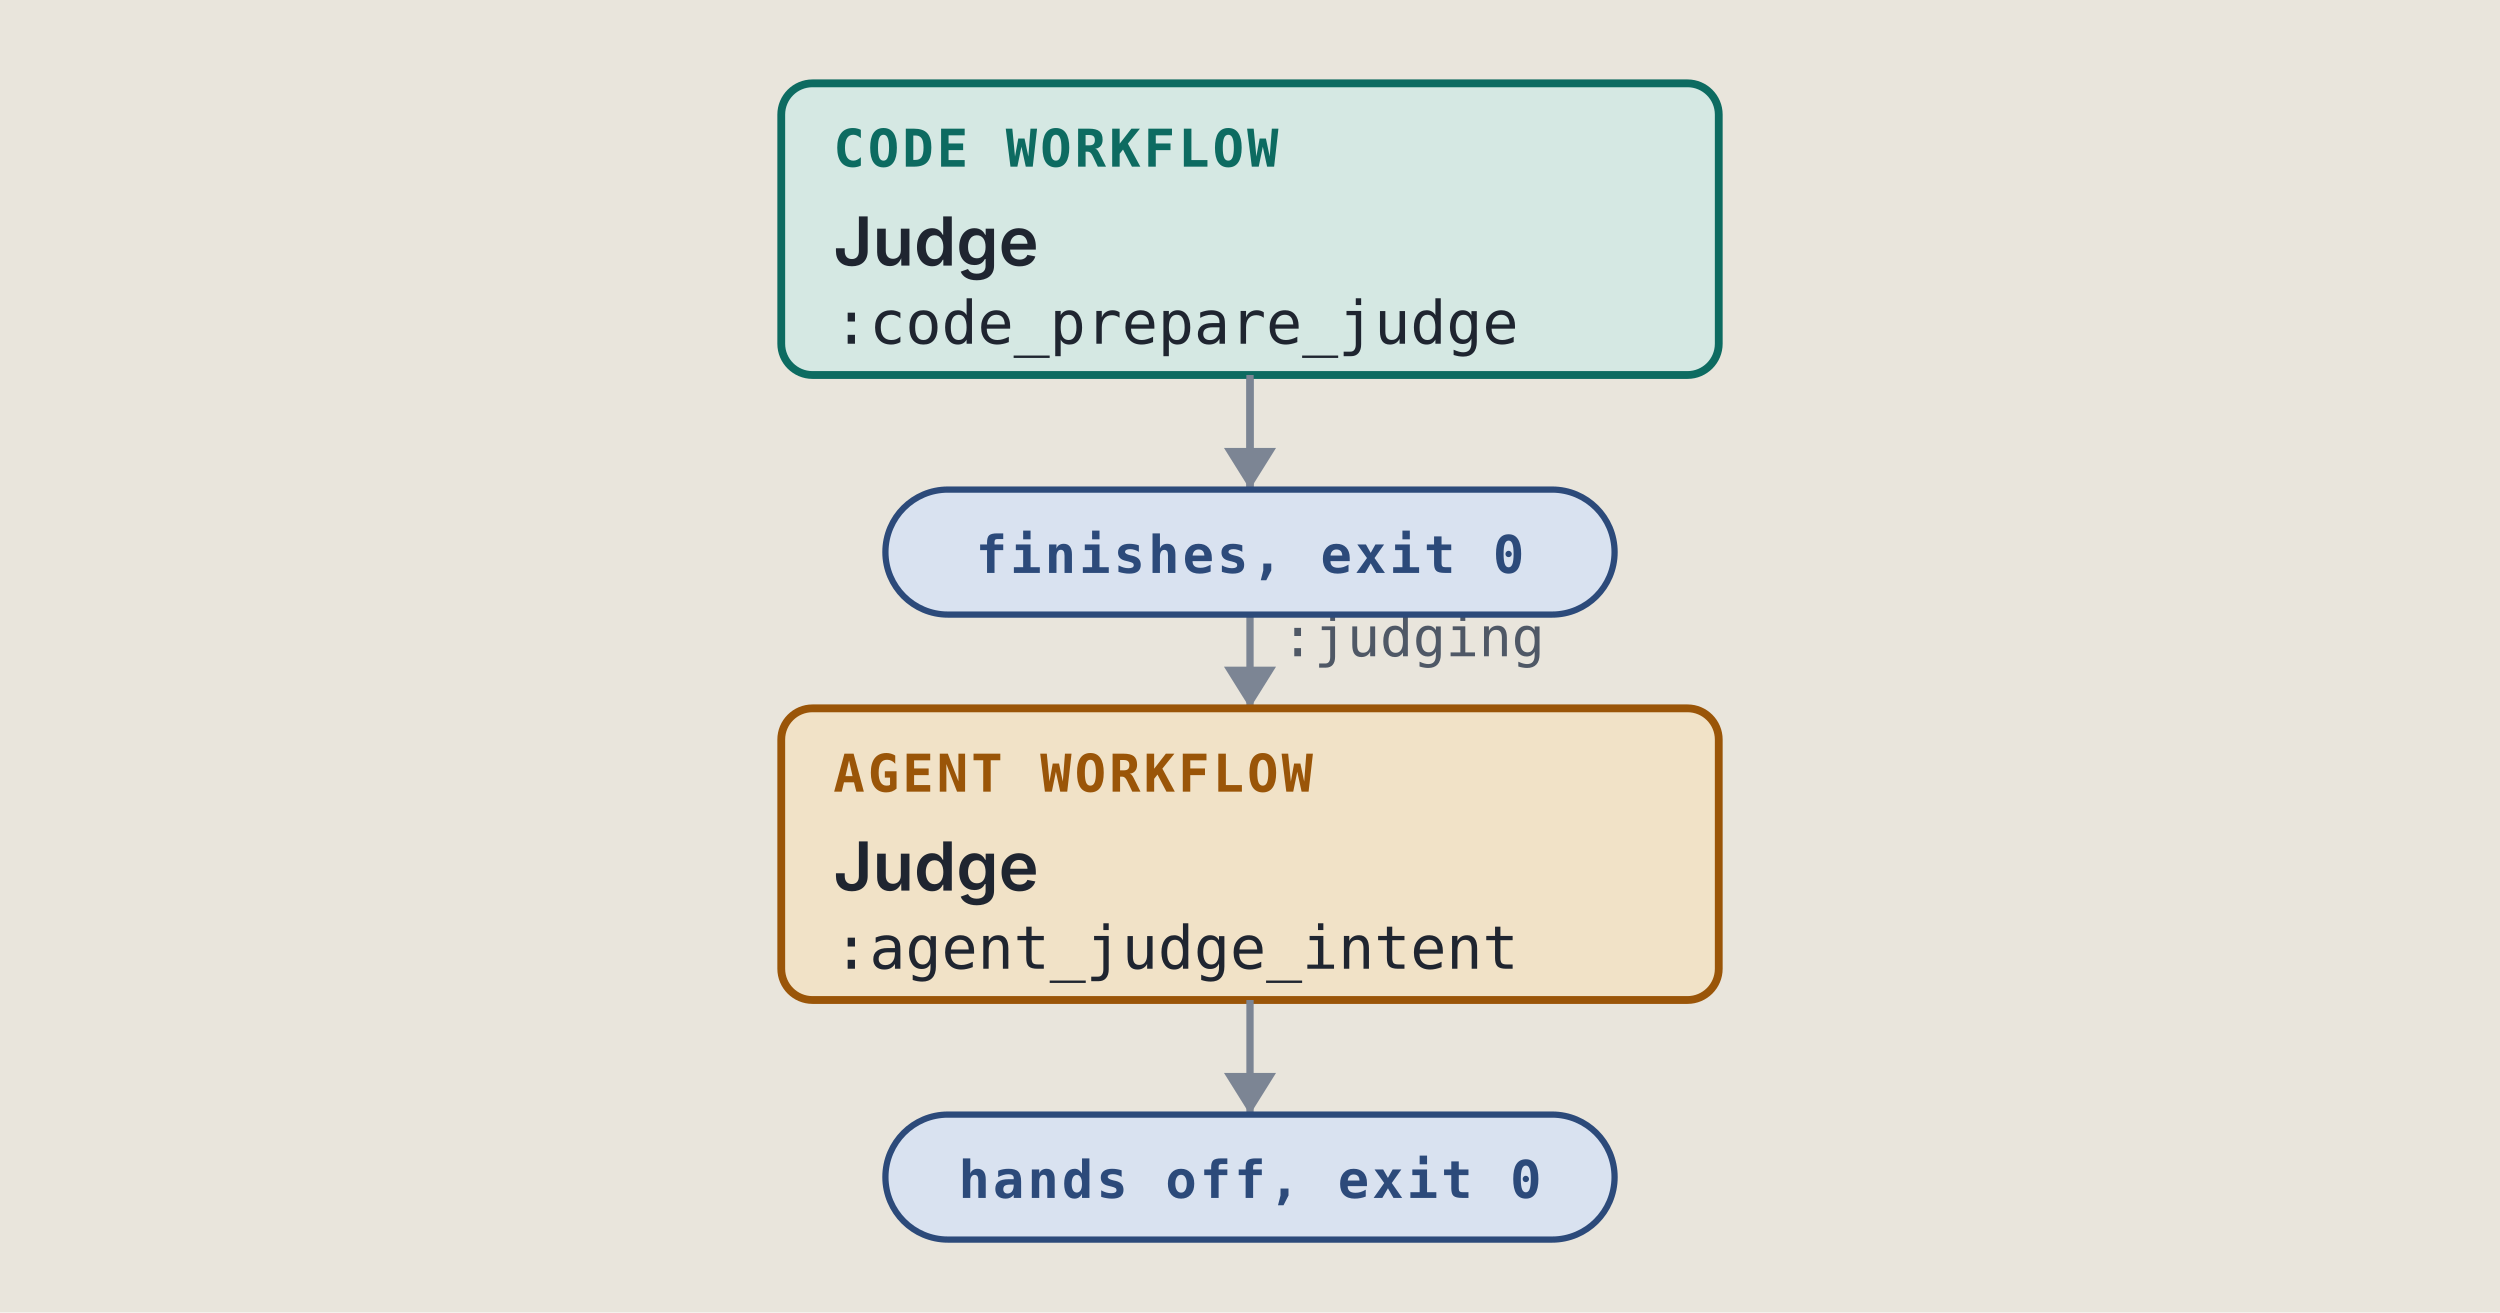
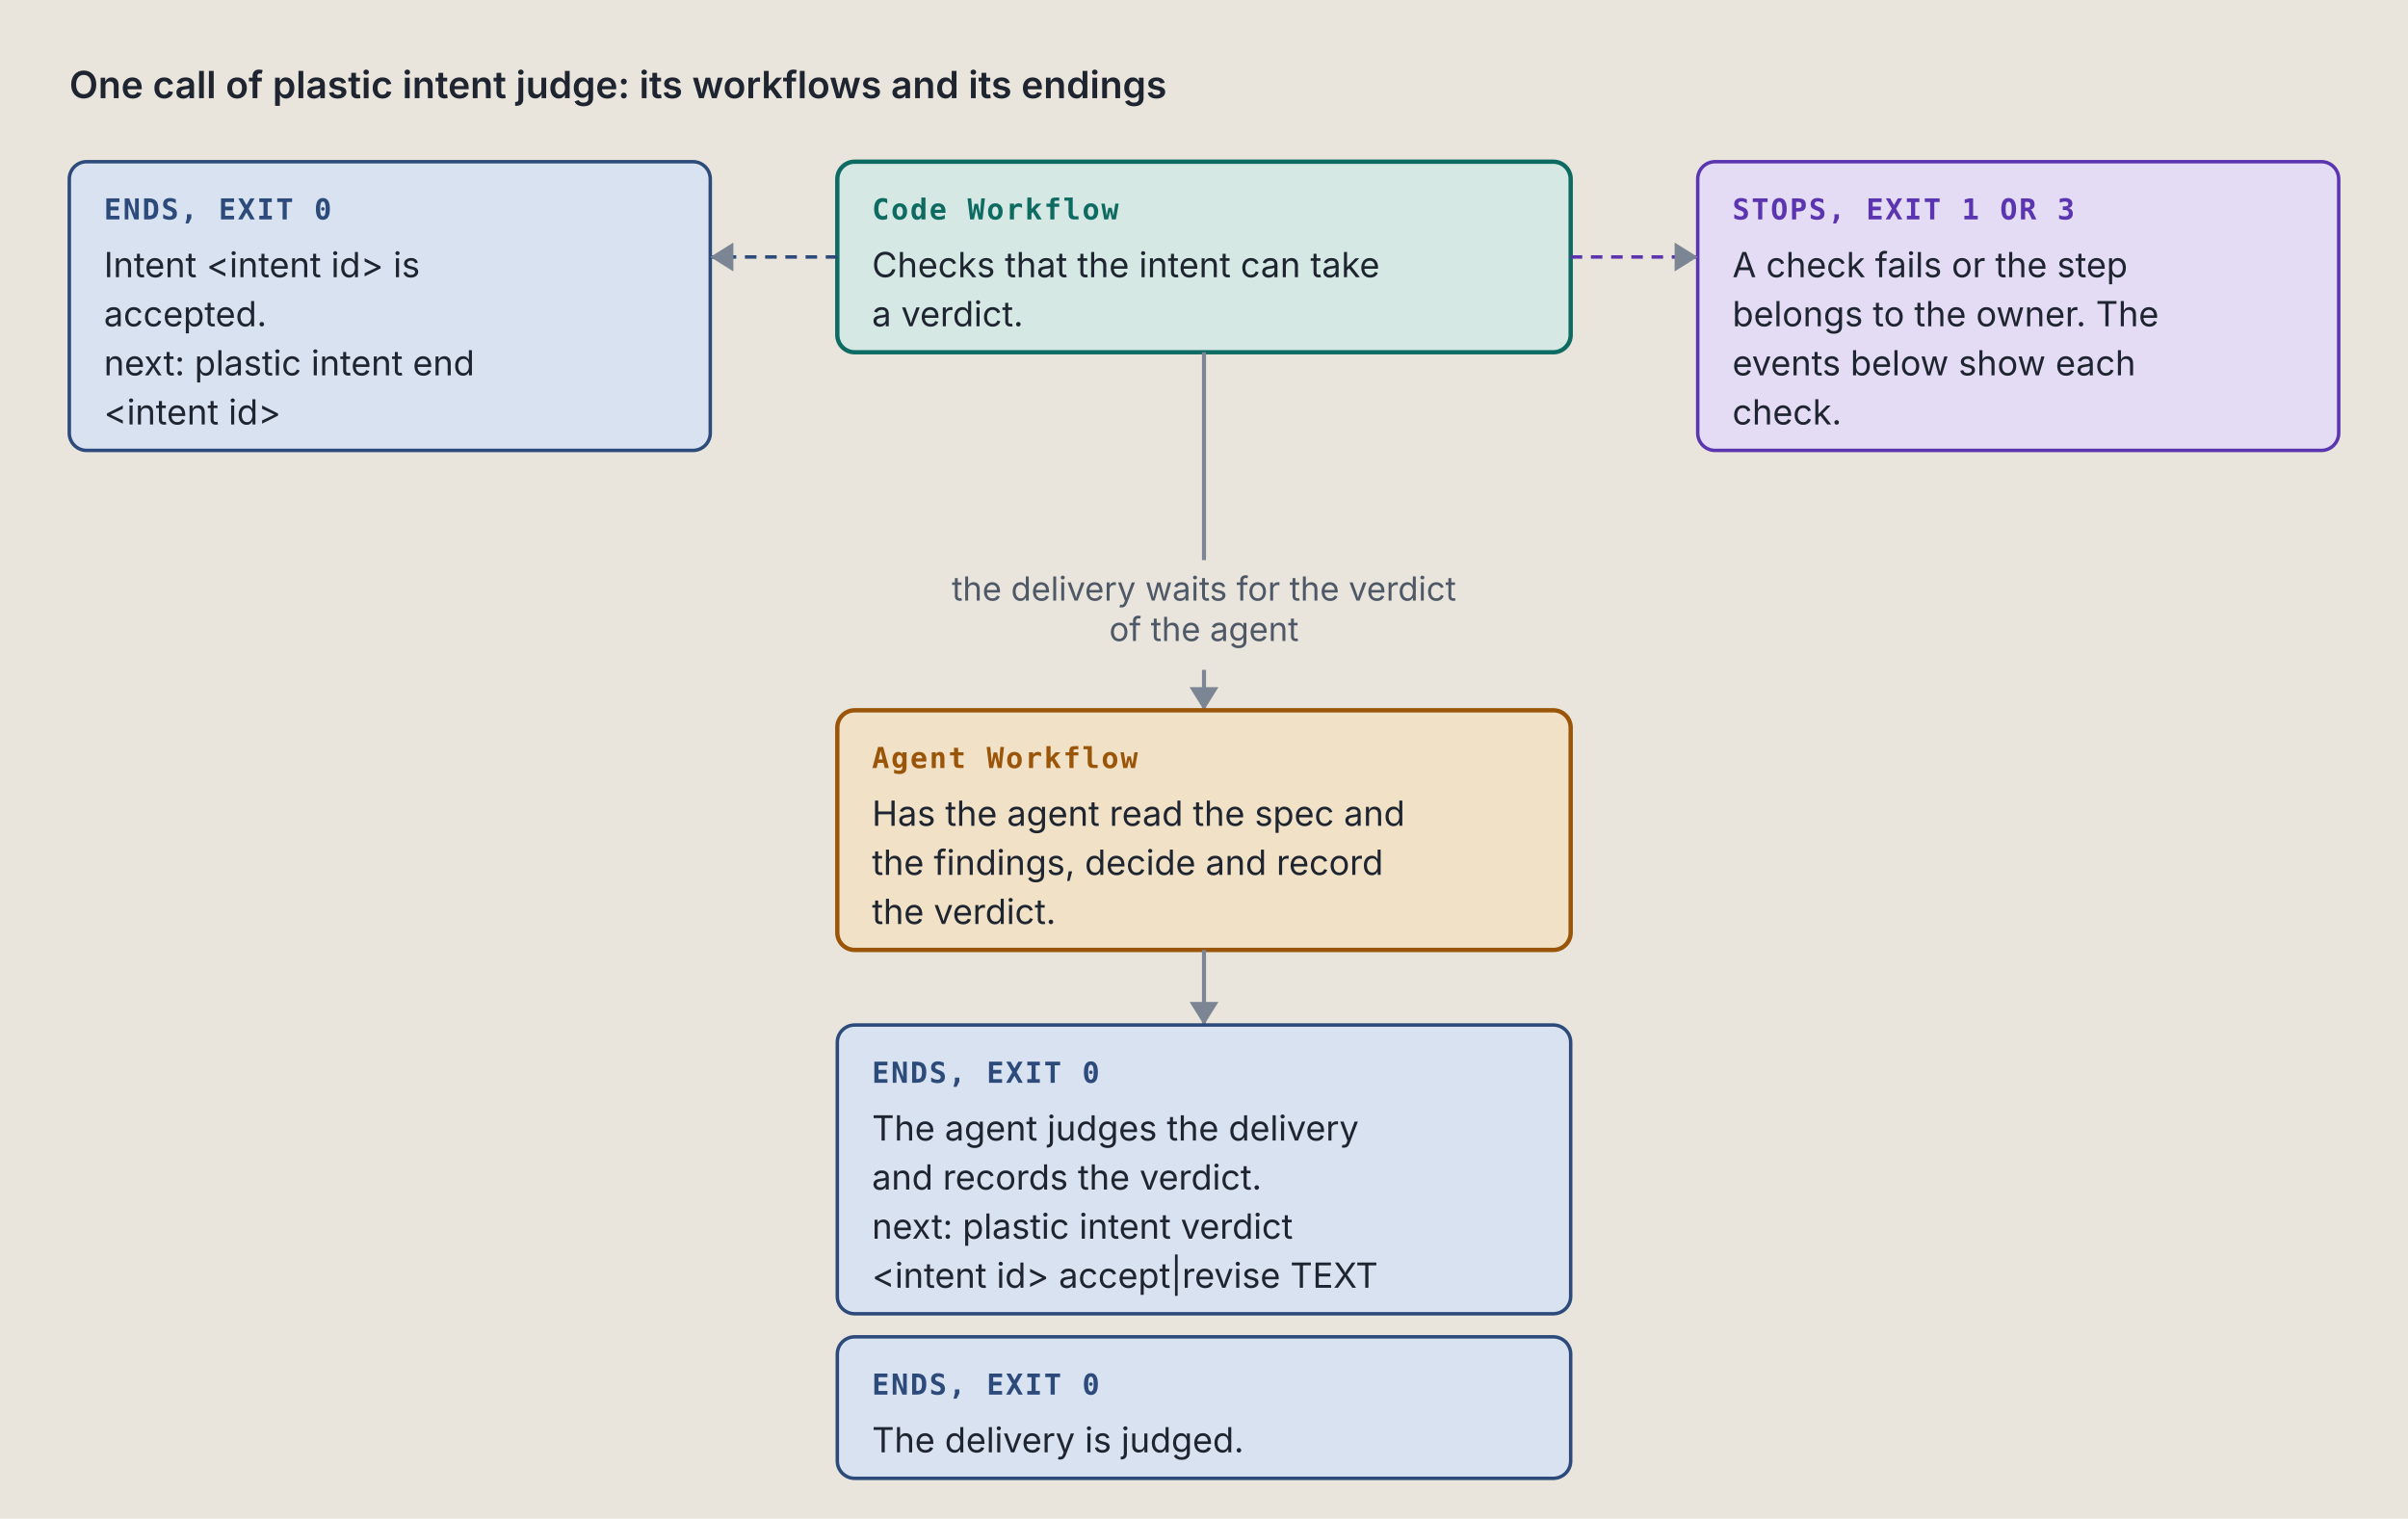
- <svg xmlns="http://www.w3.org/2000/svg" viewBox="0 0 480 252" width="480" height="252" role="img" xml:space="preserve">
+ <svg xmlns="http://www.w3.org/2000/svg" viewBox="0 0 834 526" width="834" height="526" role="img" xml:space="preserve">
  <style>.ground { fill: #e9e5dc; }
.card { fill: #f4f1ea; stroke: #7c8594; stroke-width: 1; }
.lane-code { fill: #d5e8e3; stroke: #0d6b61; stroke-width: 1.5; }
.lane-agent { fill: #f1e2c7; stroke: #9a5508; stroke-width: 1.5; }
.stop-refusal { fill: #e4dcf5; stroke: #5b35b0; stroke-width: 1.2; }
.stop-failure { fill: #f4d9d4; stroke: #a8261b; stroke-width: 1.2; }
.end { fill: #d9e2f0; stroke: #2c4a7a; stroke-width: 1.2; }
+ .stop-end { fill: #d9e2f0; stroke: #2c4a7a; stroke-width: 1.2; }
+ .stop-handoff { fill: #f1e2c7; stroke: #9a5508; stroke-width: 1.2; stroke-dasharray: 5 3; }
+ .wire-handoff { fill: none; stroke: #9a5508; stroke-width: 1.2; stroke-dasharray: 4 3; }
+ .wire-end { fill: none; stroke: #2c4a7a; stroke-width: 1.2; stroke-dasharray: 4 3; }
+ .tag-handoff { fill: #9a5508; }
+ .k { fill: #4f5866; font: 11.5px "IBM Plex Sans", system-ui, -apple-system, "Segoe UI", sans-serif; }
+ .way { fill: #1f2530; font: italic 12.5px "IBM Plex Sans", system-ui, -apple-system, "Segoe UI", sans-serif; }
.wire { fill: none; stroke: #7c8594; stroke-width: 1.4; }
.wire-read { fill: none; stroke: #7c8594; stroke-width: 1.4; stroke-dasharray: 5 3; }
.wire-refusal { fill: none; stroke: #5b35b0; stroke-width: 1.2; stroke-dasharray: 4 3; }
.wire-failure { fill: none; stroke: #a8261b; stroke-width: 1.2; stroke-dasharray: 4 3; }
.head { fill: #7c8594; }
.t { fill: #1f2530; font: 12px "IBM Plex Sans", system-ui, -apple-system, "Segoe UI", sans-serif; }
.tb { fill: #1f2530; font: 600 13px "IBM Plex Sans", system-ui, -apple-system, "Segoe UI", sans-serif; }
.tm { fill: #1f2530; font: 11.5px "IBM Plex Mono", ui-monospace, Menlo, Consolas, monospace; }
.tag { font: 600 10px "IBM Plex Mono", ui-monospace, Menlo, Consolas, monospace; letter-spacing: .06em; }
.tag-code { fill: #0d6b61; } .tag-agent { fill: #9a5508; } .tag-refusal { fill: #5b35b0; }
.tag-failure { fill: #a8261b; } .tag-end { fill: #2c4a7a; } .tag-muted { fill: #4f5866; }
.tm.tag-muted { font-size: 10.5px; }
.db { fill: #d9e2f0; stroke: #2c4a7a; stroke-width: 1.2; }
.codebox { fill: #f4f1ea; stroke: #7c8594; stroke-width: 1; }
.cx { fill: #1f2530; font: 12px "IBM Plex Mono", ui-monospace, Menlo, Consolas, monospace; white-space: pre; }
.cx-n { fill: #4f5866; font: 11px "IBM Plex Mono", ui-monospace, Menlo, Consolas, monospace; }
.cx-k { fill: #5b35b0; } .cx-s { fill: #9a5508; } .cx-y { fill: #0d6b61; }
.cx-w { fill: #2c4a7a; font-weight: 600; } .cx-t { fill: #a8261b; } .cx-c { fill: #4f5866; font-style: italic; }
.badge { fill: #2c4a7a; } .badge-t { fill: #e9e5dc; font: 600 11px "IBM Plex Mono", ui-monospace, Menlo, Consolas, monospace; }
.bracket { fill: none; stroke: #2c4a7a; stroke-width: 1.4; }
.term { fill: #16191e; stroke: #7c8594; stroke-width: 1; }
.term-t { fill: #e6e2d8; font: 12px "IBM Plex Mono", ui-monospace, Menlo, Consolas, monospace; }
.term-p { fill: #8fd18f; font: 12px "IBM Plex Mono", ui-monospace, Menlo, Consolas, monospace; }
.term-m { fill: #a3abb6; font: 12px "IBM Plex Mono", ui-monospace, Menlo, Consolas, monospace; }
.big { font: 700 36px "IBM Plex Mono", ui-monospace, Menlo, Consolas, monospace; }

@media (prefers-color-scheme: dark) {
.ground { fill: #171a1f; }
.card { fill: #20242b; stroke: #8a93a2; stroke-width: 1; }
.lane-code { fill: #173a36; stroke: #5cc4b4; stroke-width: 1.5; }
.lane-agent { fill: #3d2e17; stroke: #e5a95a; stroke-width: 1.5; }
.stop-refusal { fill: #2d2445; stroke: #b59cf2; stroke-width: 1.2; }
.stop-failure { fill: #45211e; stroke: #f2958a; stroke-width: 1.2; }
.end { fill: #1f2c42; stroke: #97b6e8; stroke-width: 1.2; }
+ .stop-end { fill: #1f2c42; stroke: #97b6e8; stroke-width: 1.2; }
+ .stop-handoff { fill: #3d2e17; stroke: #e5a95a; stroke-width: 1.2; stroke-dasharray: 5 3; }
+ .wire-handoff { fill: none; stroke: #e5a95a; stroke-width: 1.2; stroke-dasharray: 4 3; }
+ .wire-end { fill: none; stroke: #97b6e8; stroke-width: 1.2; stroke-dasharray: 4 3; }
+ .tag-handoff { fill: #e5a95a; }
+ .k { fill: #b3b9c3; font: 11.5px "IBM Plex Sans", system-ui, -apple-system, "Segoe UI", sans-serif; }
+ .way { fill: #e8e4da; font: italic 12.5px "IBM Plex Sans", system-ui, -apple-system, "Segoe UI", sans-serif; }
.wire { fill: none; stroke: #8a93a2; stroke-width: 1.4; }
.wire-read { fill: none; stroke: #8a93a2; stroke-width: 1.4; stroke-dasharray: 5 3; }
.wire-refusal { fill: none; stroke: #b59cf2; stroke-width: 1.2; stroke-dasharray: 4 3; }
.wire-failure { fill: none; stroke: #f2958a; stroke-width: 1.2; stroke-dasharray: 4 3; }
.head { fill: #8a93a2; }
.t { fill: #e8e4da; font: 12px "IBM Plex Sans", system-ui, -apple-system, "Segoe UI", sans-serif; }
.tb { fill: #e8e4da; font: 600 13px "IBM Plex Sans", system-ui, -apple-system, "Segoe UI", sans-serif; }
.tm { fill: #e8e4da; font: 11.5px "IBM Plex Mono", ui-monospace, Menlo, Consolas, monospace; }
.tag { font: 600 10px "IBM Plex Mono", ui-monospace, Menlo, Consolas, monospace; letter-spacing: .06em; }
.tag-code { fill: #5cc4b4; } .tag-agent { fill: #e5a95a; } .tag-refusal { fill: #b59cf2; }
.tag-failure { fill: #f2958a; } .tag-end { fill: #97b6e8; } .tag-muted { fill: #b3b9c3; }
.tm.tag-muted { font-size: 10.5px; }
.db { fill: #1f2c42; stroke: #97b6e8; stroke-width: 1.2; }
.codebox { fill: #20242b; stroke: #8a93a2; stroke-width: 1; }
.cx { fill: #e8e4da; font: 12px "IBM Plex Mono", ui-monospace, Menlo, Consolas, monospace; white-space: pre; }
.cx-n { fill: #b3b9c3; font: 11px "IBM Plex Mono", ui-monospace, Menlo, Consolas, monospace; }
.cx-k { fill: #b59cf2; } .cx-s { fill: #e5a95a; } .cx-y { fill: #5cc4b4; }
.cx-w { fill: #97b6e8; font-weight: 600; } .cx-t { fill: #f2958a; } .cx-c { fill: #b3b9c3; font-style: italic; }
.badge { fill: #97b6e8; } .badge-t { fill: #171a1f; font: 600 11px "IBM Plex Mono", ui-monospace, Menlo, Consolas, monospace; }
.bracket { fill: none; stroke: #97b6e8; stroke-width: 1.4; }
.term { fill: #16191e; stroke: #8a93a2; stroke-width: 1; }
.term-t { fill: #e6e2d8; font: 12px "IBM Plex Mono", ui-monospace, Menlo, Consolas, monospace; }
.term-p { fill: #8fd18f; font: 12px "IBM Plex Mono", ui-monospace, Menlo, Consolas, monospace; }
.term-m { fill: #a3abb6; font: 12px "IBM Plex Mono", ui-monospace, Menlo, Consolas, monospace; }
.big { font: 700 36px "IBM Plex Mono", ui-monospace, Menlo, Consolas, monospace; }
}</style>
  <rect width="100%" height="100%" class="ground" />
-   <path d="M 240 72 L 240 104 L 240 104 L 240 136" class="wire" />
-   <path d="M 235 128 L 240 136 L 245 128 Z" class="head" />
-   <text x="246" y="126" class="tm tag-muted" text-anchor="start">:judging</text>
-   <rect x="150" y="16" width="180" height="56" rx="6" class="lane-code" />
-   <text x="160" y="32" class="tag tag-code" text-anchor="start">CODE WORKFLOW</text>
-   <text x="160" y="51" class="tb" text-anchor="start">Judge</text>
-   <text x="160" y="66" class="tm" text-anchor="start">:code_prepare_judge</text>
-   <rect x="150" y="136" width="180" height="56" rx="6" class="lane-agent" />
-   <text x="160" y="152" class="tag tag-agent" text-anchor="start">AGENT WORKFLOW</text>
-   <text x="160" y="171" class="tb" text-anchor="start">Judge</text>
-   <text x="160" y="186" class="tm" text-anchor="start">:agent_judge_intent</text>
-   <path d="M 240 72 L 240 94" class="wire" />
-   <path d="M 235 86 L 240 94 L 245 86 Z" class="head" />
-   <rect x="170" y="94" width="140" height="24" rx="12" class="end" />
-   <text x="240" y="110" class="tag tag-end" text-anchor="middle">finishes, exit 0</text>
-   <path d="M 240 192 L 240 214" class="wire" />
-   <path d="M 235 206 L 240 214 L 245 206 Z" class="head" />
-   <rect x="170" y="214" width="140" height="24" rx="12" class="end" />
-   <text x="240" y="230" class="tag tag-end" text-anchor="middle">hands off, exit 0</text>
+   <text x="24" y="34" class="tb" text-anchor="start">One call of plastic intent judge: its workflows and its endings</text>
+   <rect x="290" y="56" width="254" height="66" rx="6" class="lane-code" />
+   <text x="302" y="76" class="tag tag-code" text-anchor="start">Code Workflow</text>
+   <text x="302" y="96" class="t" text-anchor="start">Checks that the intent can take</text>
+   <text x="302" y="113" class="t" text-anchor="start">a verdict.</text>
+   <rect x="24" y="56" width="222" height="100" rx="6" class="stop-end" />
+   <text x="36" y="76" class="tag tag-end" text-anchor="start">ENDS, EXIT 0</text>
+   <text x="36" y="96" class="t" text-anchor="start">Intent &lt;intent id&gt; is</text>
+   <text x="36" y="113" class="t" text-anchor="start">accepted.</text>
+   <text x="36" y="130" class="t" text-anchor="start">next: plastic intent end</text>
+   <text x="36" y="147" class="t" text-anchor="start">&lt;intent id&gt;</text>
+   <path d="M 290 89 L 246 89" class="wire-end" />
+   <path d="M 254 84 L 246 89 L 254 94 Z" class="head" />
+   <rect x="588" y="56" width="222" height="100" rx="6" class="stop-refusal" />
+   <text x="600" y="76" class="tag tag-refusal" text-anchor="start">STOPS, EXIT 1 OR 3</text>
+   <text x="600" y="96" class="t" text-anchor="start">A check fails or the step</text>
+   <text x="600" y="113" class="t" text-anchor="start">belongs to the owner. The</text>
+   <text x="600" y="130" class="t" text-anchor="start">events below show each</text>
+   <text x="600" y="147" class="t" text-anchor="start">check.</text>
+   <path d="M 544 89 L 588 89" class="wire-refusal" />
+   <path d="M 580 84 L 588 89 L 580 94 Z" class="head" />
+   <path d="M 417 122 L 417 186 L 417 186 L 417 194" class="wire" />
+   <text x="417" y="208" class="k" text-anchor="middle">the delivery waits for the verdict</text>
+   <text x="417" y="222" class="k" text-anchor="middle">of the agent</text>
+   <path d="M 417 232 L 417 246" class="wire" />
+   <path d="M 412 238 L 417 246 L 422 238 Z" class="head" />
+   <rect x="290" y="246" width="254" height="83" rx="6" class="lane-agent" />
+   <text x="302" y="266" class="tag tag-agent" text-anchor="start">Agent Workflow</text>
+   <text x="302" y="286" class="t" text-anchor="start">Has the agent read the spec and</text>
+   <text x="302" y="303" class="t" text-anchor="start">the findings, decide and record</text>
+   <text x="302" y="320" class="t" text-anchor="start">the verdict.</text>
+   <path d="M 417 329 L 417 355" class="wire" />
+   <path d="M 412 347 L 417 355 L 422 347 Z" class="head" />
+   <rect x="290" y="355" width="254" height="100" rx="6" class="stop-end" />
+   <text x="302" y="375" class="tag tag-end" text-anchor="start">ENDS, EXIT 0</text>
+   <text x="302" y="395" class="t" text-anchor="start">The agent judges the delivery</text>
+   <text x="302" y="412" class="t" text-anchor="start">and records the verdict.</text>
+   <text x="302" y="429" class="t" text-anchor="start">next: plastic intent verdict</text>
+   <text x="302" y="446" class="t" text-anchor="start">&lt;intent id&gt; accept|revise TEXT</text>
+   <rect x="290" y="463" width="254" height="49" rx="6" class="stop-end" />
+   <text x="302" y="483" class="tag tag-end" text-anchor="start">ENDS, EXIT 0</text>
+   <text x="302" y="503" class="t" text-anchor="start">The delivery is judged.</text>
</svg>
